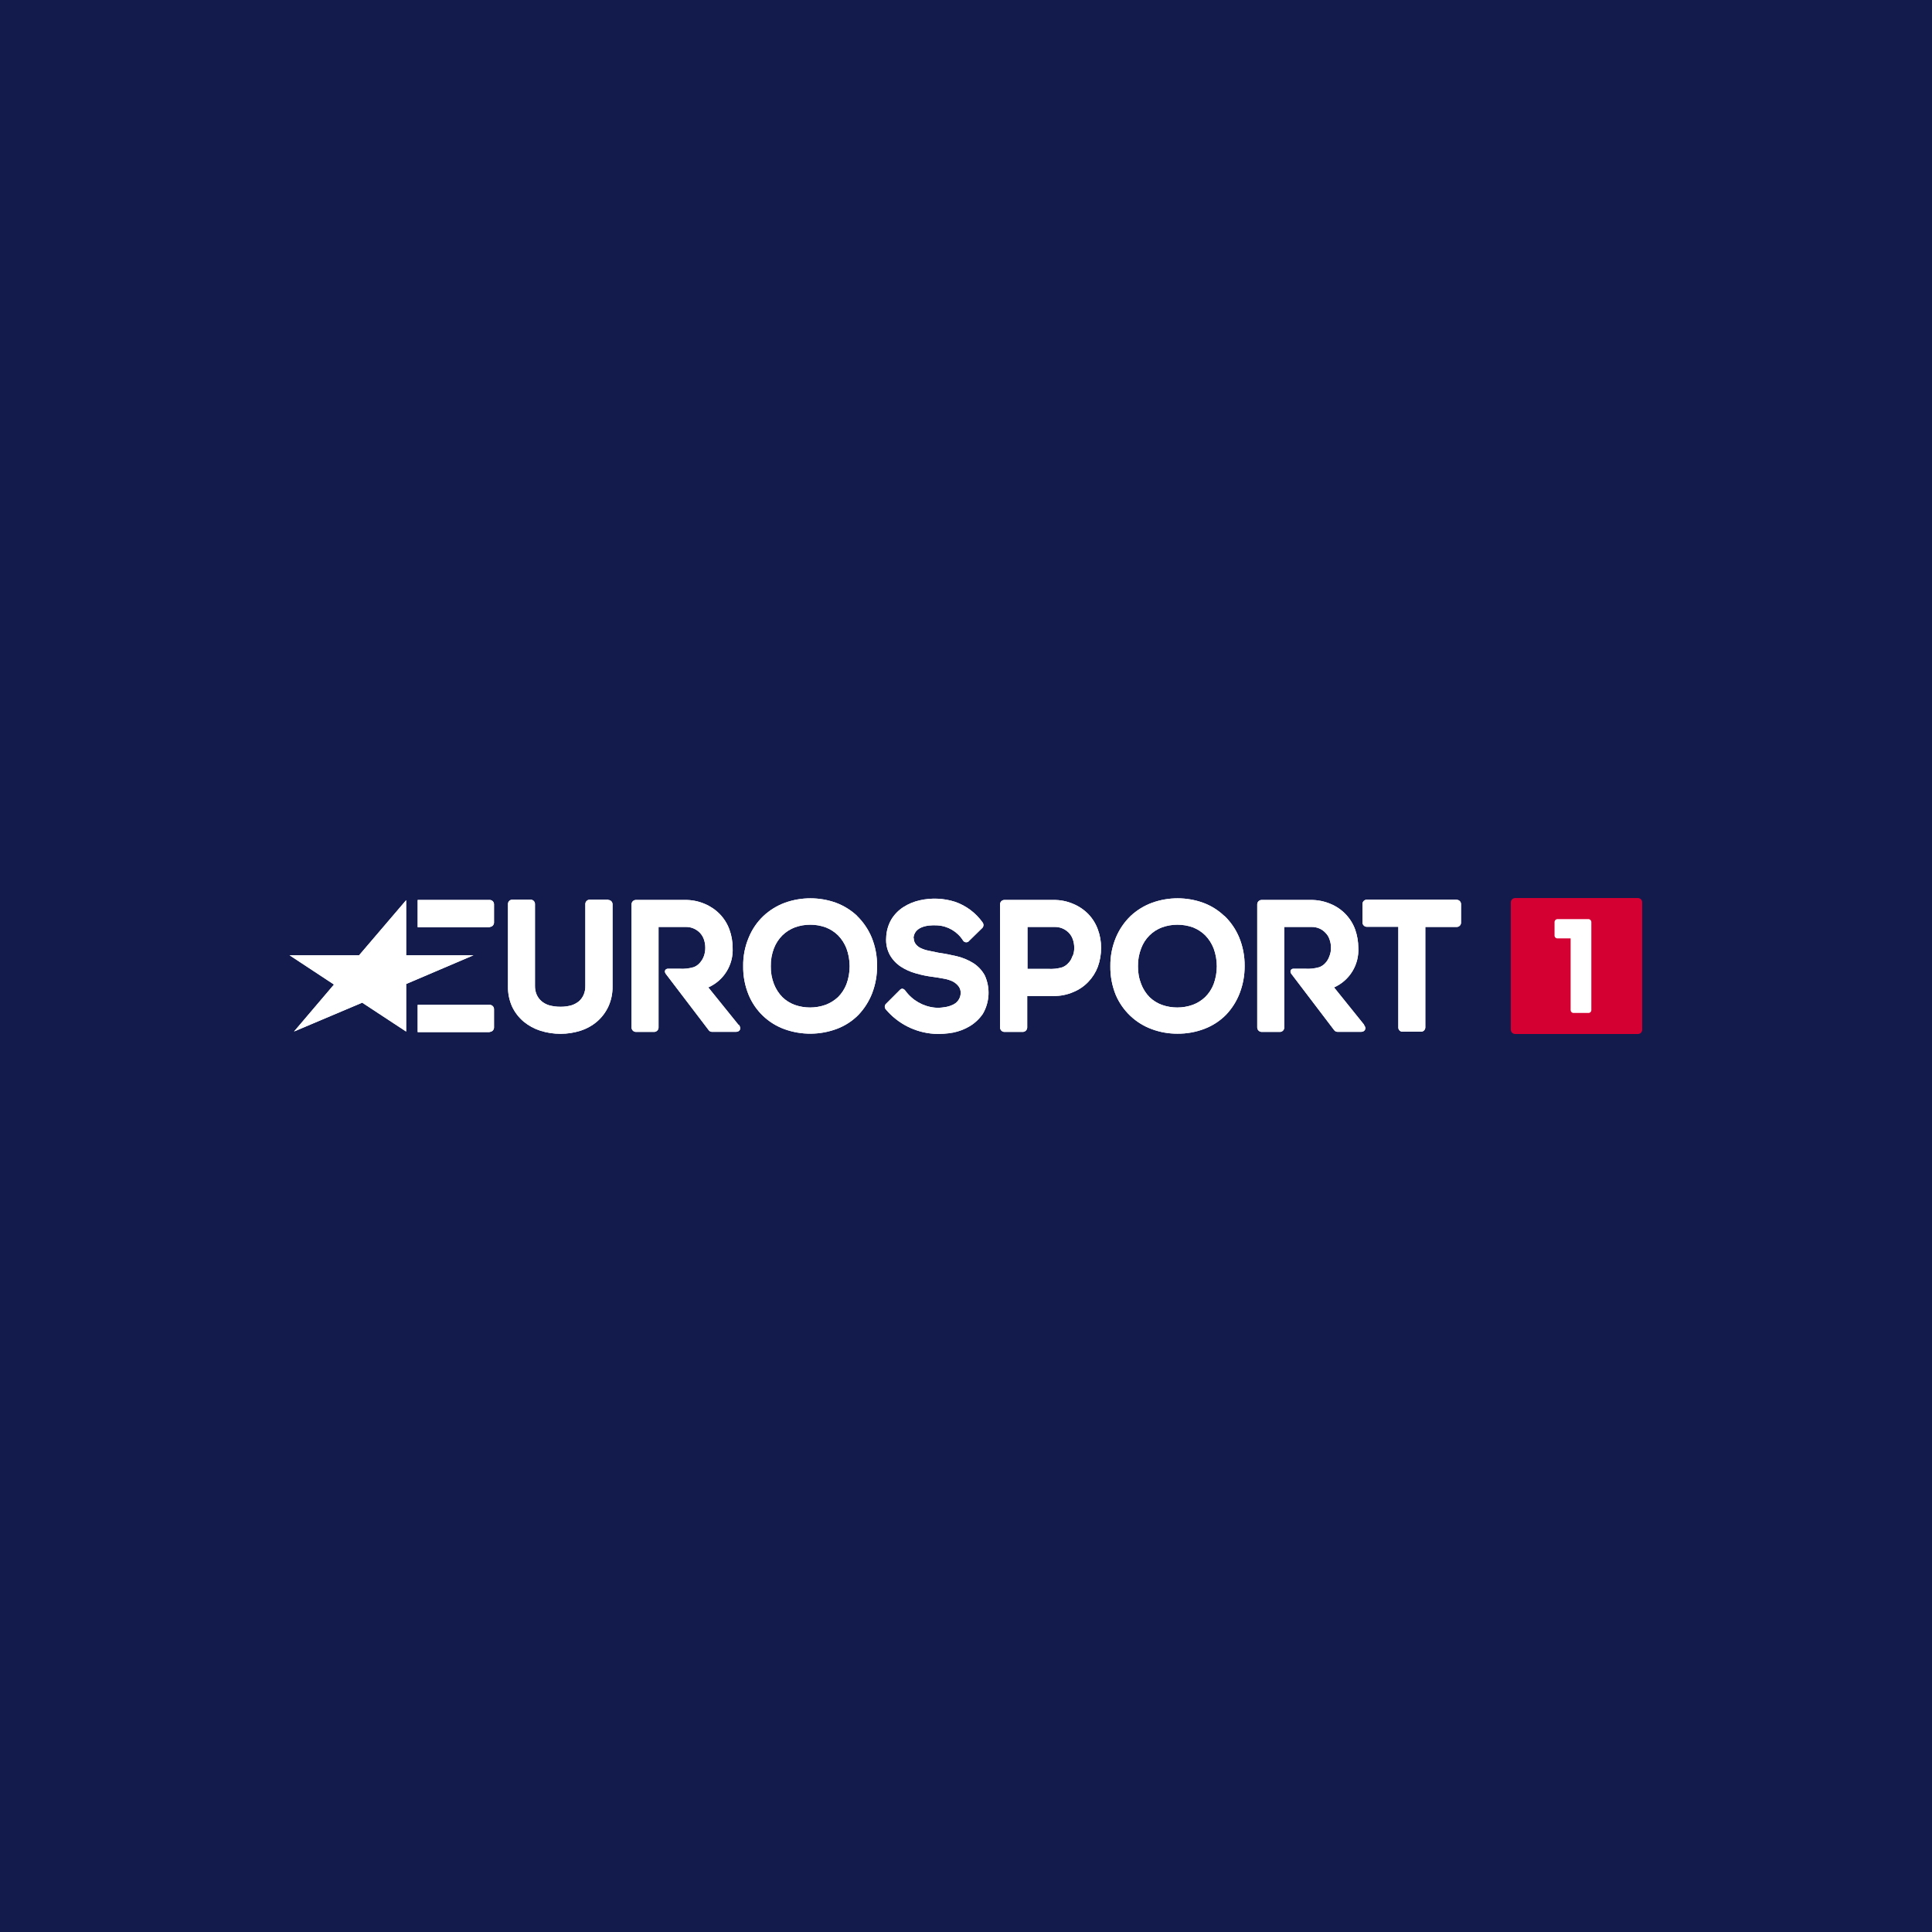
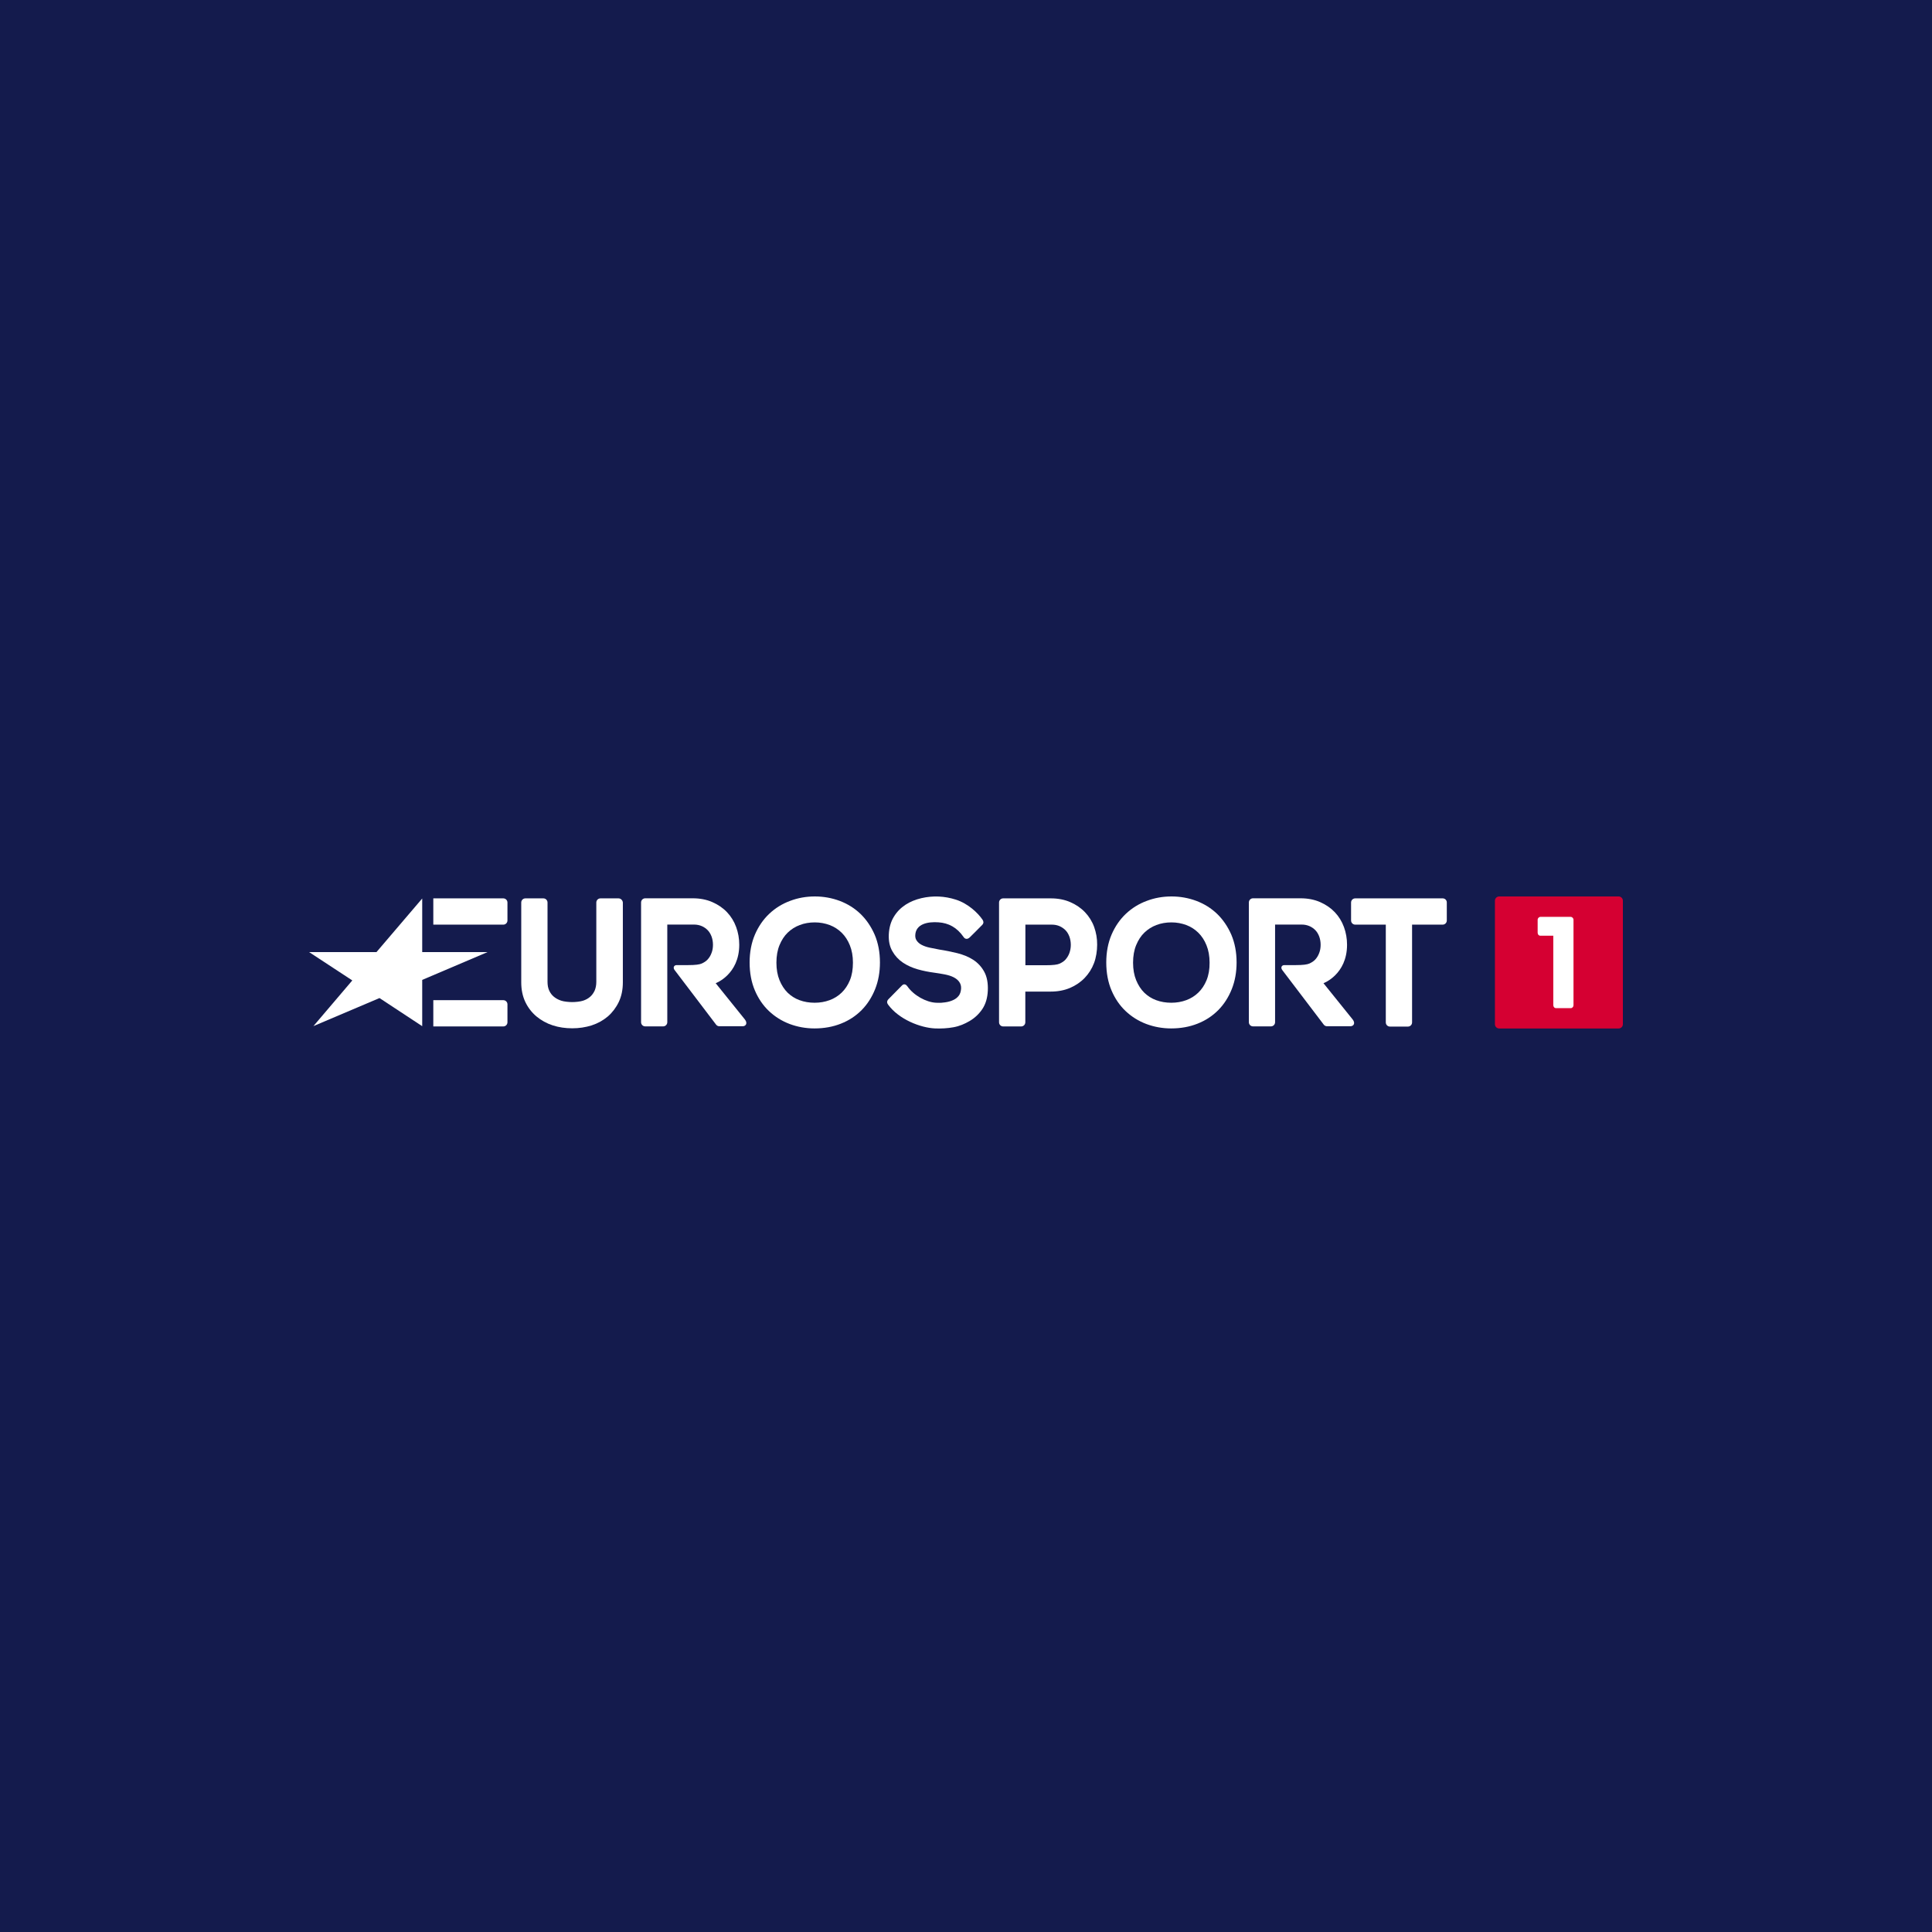
- <svg xmlns="http://www.w3.org/2000/svg" viewBox="0 0 283.46 283.46">
-   <defs>
-     <style>.cls-1{fill:#131b4d;}.cls-2{fill:#fff;}.cls-3{fill:#d50032;}</style>
-   </defs>
-   <g id="Layer_2" data-name="Layer 2">
-     <g id="Sport">
-       <g id="eurosport1">
-         <rect class="cls-1" width="283.46" height="283.46" />
-         <g id="logo">
-           <path class="cls-2" d="M59.59,151.35l-6.45-4.24-10,4.23L49,144.45l-6.51-4.29H52.68l6.91-8.09v8.09h9.87l-9.87,4.21v7" />
-           <path class="cls-2" d="M71.84,136a.65.65,0,0,0,.64-.62v-2.72a.63.63,0,0,0-.64-.62H61.28v4H71.84" />
-           <path class="cls-2" d="M71.84,151.4a.65.65,0,0,0,.64-.63v-2.71a.63.63,0,0,0-.64-.63H61.28v4H71.84" />
-           <path class="cls-2" d="M213.74,132H200.53a.64.64,0,0,0-.63.63v2.73a.65.65,0,0,0,.63.62h4.63v14.77a.61.61,0,0,0,.62.62h2.7a.63.63,0,0,0,.64-.62V136h4.62a.63.63,0,0,0,.62-.62v-2.73a.63.63,0,0,0-.62-.63" />
-           <path class="cls-2" d="M157.33,140.31a2.3,2.3,0,0,1-.59,1,2.33,2.33,0,0,1-.88.61,6,6,0,0,1-2.11.23h-3V136h4a2.81,2.81,0,0,1,2.08.87,2.69,2.69,0,0,1,.57.94,3.69,3.69,0,0,1,.21,1.25,3.1,3.1,0,0,1-.23,1.23Zm3.75-3.93a6.38,6.38,0,0,0-1.38-2.24,6.64,6.64,0,0,0-2.23-1.52,7.06,7.06,0,0,0-2.93-.58h-7.19a.63.63,0,0,0-.62.63v18.1a.64.64,0,0,0,.62.63h2.72a.66.66,0,0,0,.64-.63v-4.64h3.83a7,7,0,0,0,2.92-.57,6.34,6.34,0,0,0,2.22-1.51,6.54,6.54,0,0,0,1.39-2.2,8,8,0,0,0,.48-2.8,7.55,7.55,0,0,0-.47-2.67" />
-           <path class="cls-2" d="M134.07,137.59a1.37,1.37,0,0,0,.24.87,1.94,1.94,0,0,0,.71.61,4.77,4.77,0,0,0,1.21.41l1.5.31c.92.13,1.82.31,2.7.52a8.14,8.14,0,0,1,2.38,1,5,5,0,0,1,1.68,1.81,6.14,6.14,0,0,1-.29,5.63,6.2,6.2,0,0,1-1.93,1.82,7.63,7.63,0,0,1-2.43.93,12,12,0,0,1-2.79.18,10.13,10.13,0,0,1-7.08-3.58.59.59,0,0,1,.05-.85c.36-.35,2-2,2-2,.34-.37.66-.1.81.1a6.09,6.09,0,0,0,4.34,2.49,5.34,5.34,0,0,0,1.36-.06,4.08,4.08,0,0,0,1.22-.34,2,2,0,0,0,.83-.65,1.87,1.87,0,0,0,.37-1.07,1.55,1.55,0,0,0-.3-1,2.56,2.56,0,0,0-.84-.71,4.86,4.86,0,0,0-1.32-.42c-.54-.1-1.06-.19-1.59-.26a15.82,15.82,0,0,1-2.5-.51,7.79,7.79,0,0,1-2.24-1,5,5,0,0,1-1.6-1.71,4.59,4.59,0,0,1-.54-2.52,5.68,5.68,0,0,1,.75-2.68,5.6,5.6,0,0,1,1.77-1.82,7.41,7.41,0,0,1,2.41-1,9.89,9.89,0,0,1,5.2.23,8.28,8.28,0,0,1,4,3,.64.64,0,0,1,0,.8l-1.93,1.89a.55.55,0,0,1-.91,0,4.77,4.77,0,0,0-3.79-2.24c-1.61-.1-3.43.26-3.5,1.94" />
-           <path class="cls-2" d="M124.19,144.4a5.5,5.5,0,0,1-1.24,1.9,5.56,5.56,0,0,1-1.83,1.13,6.8,6.8,0,0,1-4.54,0,5.19,5.19,0,0,1-1.79-1.13,5.77,5.77,0,0,1-1.23-1.9,6.84,6.84,0,0,1-.47-2.64,6.93,6.93,0,0,1,.47-2.65,5.48,5.48,0,0,1,1.23-1.88,5.41,5.41,0,0,1,1.83-1.17,6.69,6.69,0,0,1,2.28-.39,6.53,6.53,0,0,1,2.23.39,5.31,5.31,0,0,1,1.83,1.17,5.77,5.77,0,0,1,1.23,1.91,7.59,7.59,0,0,1,0,5.26Zm1.59-10a9.23,9.23,0,0,0-3.13-1.95,11.11,11.11,0,0,0-7.49,0,9.36,9.36,0,0,0-3.16,1.95,9.13,9.13,0,0,0-2.15,3.16,10.37,10.37,0,0,0-.81,4.19,10.62,10.62,0,0,0,.8,4.22A9,9,0,0,0,115.1,151a11.15,11.15,0,0,0,7.72-.06,8.78,8.78,0,0,0,3.14-2.05,9.77,9.77,0,0,0,2-3.16,10.9,10.9,0,0,0,.72-4,10.72,10.72,0,0,0-.79-4.19,9.56,9.56,0,0,0-2.15-3.16" />
-           <path class="cls-2" d="M178.06,144.4a5.38,5.38,0,0,1-1.25,1.9,5.32,5.32,0,0,1-1.82,1.13,6.77,6.77,0,0,1-4.53,0,5.14,5.14,0,0,1-1.8-1.13,5.6,5.6,0,0,1-1.22-1.9,6.84,6.84,0,0,1-.48-2.64,6.93,6.93,0,0,1,.48-2.65,5.22,5.22,0,0,1,3.05-3.05,6.77,6.77,0,0,1,4.53,0,5.32,5.32,0,0,1,1.81,1.17,5.77,5.77,0,0,1,1.23,1.91,7.59,7.59,0,0,1,0,5.26Zm1.58-10a9,9,0,0,0-3.12-1.95,11.08,11.08,0,0,0-7.48,0,9.31,9.31,0,0,0-3.17,1.95,9.56,9.56,0,0,0-2.15,3.16,10.54,10.54,0,0,0-.81,4.19,10.8,10.8,0,0,0,.79,4.22A9.18,9.18,0,0,0,169,151a10.67,10.67,0,0,0,3.74.66,10.8,10.8,0,0,0,4-.72,8.87,8.87,0,0,0,3.14-2.05,9.59,9.59,0,0,0,2-3.16,10.91,10.91,0,0,0,.73-4,10.72,10.72,0,0,0-.8-4.19,9.43,9.43,0,0,0-2.16-3.16" />
-           <path class="cls-2" d="M89.24,132H86.52a.64.64,0,0,0-.64.63v12a3.16,3.16,0,0,1-.25,1.33,2.8,2.8,0,0,1-.68.94,3.41,3.41,0,0,1-1.08.59,5.68,5.68,0,0,1-1.63.22,6.11,6.11,0,0,1-1.69-.22,3.16,3.16,0,0,1-1.09-.59,2.75,2.75,0,0,1-.71-.94,3.15,3.15,0,0,1-.26-1.33v-12a.63.63,0,0,0-.62-.63H75.15a.63.63,0,0,0-.62.63v12.07a6.92,6.92,0,0,0,.61,3,6.52,6.52,0,0,0,1.7,2.2,7.44,7.44,0,0,0,2.45,1.33,9.79,9.79,0,0,0,2.95.45,9.69,9.69,0,0,0,2.92-.45,7.09,7.09,0,0,0,2.44-1.35,6.62,6.62,0,0,0,1.65-2.18,6.81,6.81,0,0,0,.62-3V132.67a.63.63,0,0,0-.63-.63" />
-           <path class="cls-2" d="M108.34,150.35l-4.42-5.48a6,6,0,0,0,3.57-5.82,7.78,7.78,0,0,0-.47-2.67,6.4,6.4,0,0,0-1.39-2.24,6.7,6.7,0,0,0-2.22-1.52,7.13,7.13,0,0,0-3-.58H93.29a.64.64,0,0,0-.63.63v18.1a.65.65,0,0,0,.63.63H96a.65.65,0,0,0,.62-.63V136h4a2.73,2.73,0,0,1,1.16.23,2.82,2.82,0,0,1,.92.64,2.69,2.69,0,0,1,.57.94,3.69,3.69,0,0,1,.21,1.25,3.49,3.49,0,0,1-.21,1.23,3,3,0,0,1-.61,1,2.18,2.18,0,0,1-.88.61,6,6,0,0,1-2.11.23H98c-.34,0-.6.31-.34.72l6.3,8.27a.59.59,0,0,0,.51.27H108c.51,0,.85-.48.39-1.05" />
-           <path class="cls-2" d="M200.14,150.35l-4.41-5.48a6,6,0,0,0,3.56-5.82,8.28,8.28,0,0,0-.46-2.67,6.46,6.46,0,0,0-3.61-3.76,7.22,7.22,0,0,0-2.95-.58H185.1a.65.65,0,0,0-.64.63v18.1a.66.66,0,0,0,.64.63h2.7a.63.63,0,0,0,.62-.63V136h4a2.81,2.81,0,0,1,1.17.23,2.6,2.6,0,0,1,.89.64,2.33,2.33,0,0,1,.58.94,3.46,3.46,0,0,1,.22,1.25,3.1,3.1,0,0,1-.23,1.23,2.78,2.78,0,0,1-.59,1,2.33,2.33,0,0,1-.88.61,6.07,6.07,0,0,1-2.11.23h-1.7c-.33,0-.58.31-.33.72l6.29,8.27a.62.62,0,0,0,.52.27h3.46c.51,0,.86-.48.39-1.05" />
-           <path class="cls-2" d="M59.59,151.35l-6.45-4.24-10,4.23L49,144.45l-6.51-4.29H52.68l6.91-8.09v8.09h9.87l-9.87,4.21v7" />
-           <path class="cls-2" d="M71.84,136a.65.65,0,0,0,.64-.62v-2.72a.63.63,0,0,0-.64-.62H61.28v4H71.84" />
-           <path class="cls-2" d="M71.84,151.4a.65.65,0,0,0,.64-.63v-2.71a.63.63,0,0,0-.64-.63H61.28v4H71.84" />
-           <path class="cls-2" d="M213.74,132H200.53a.64.64,0,0,0-.63.63v2.73a.65.65,0,0,0,.63.62h4.63v14.77a.61.61,0,0,0,.62.62h2.7a.63.63,0,0,0,.64-.62V136h4.62a.63.63,0,0,0,.62-.62v-2.73a.63.63,0,0,0-.62-.63" />
-           <path class="cls-2" d="M157.33,140.31a2.3,2.3,0,0,1-.59,1,2.33,2.33,0,0,1-.88.61,6,6,0,0,1-2.11.23h-3V136h4a2.81,2.81,0,0,1,2.08.87,2.69,2.69,0,0,1,.57.94,3.69,3.69,0,0,1,.21,1.25,3.1,3.1,0,0,1-.23,1.23Zm3.75-3.93a6.38,6.38,0,0,0-1.38-2.24,6.64,6.64,0,0,0-2.23-1.52,7.06,7.06,0,0,0-2.93-.58h-7.19a.63.63,0,0,0-.62.63v18.1a.64.64,0,0,0,.62.63h2.72a.66.66,0,0,0,.64-.63v-4.64h3.83a7,7,0,0,0,2.92-.57,6.34,6.34,0,0,0,2.22-1.51,6.54,6.54,0,0,0,1.39-2.2,8,8,0,0,0,.48-2.8,7.55,7.55,0,0,0-.47-2.67" />
-           <path class="cls-2" d="M134.07,137.59a1.37,1.37,0,0,0,.24.87,1.94,1.94,0,0,0,.71.61,4.77,4.77,0,0,0,1.21.41l1.5.31c.92.13,1.82.31,2.7.52a8.14,8.14,0,0,1,2.38,1,5,5,0,0,1,1.68,1.81,6.14,6.14,0,0,1-.29,5.63,6.2,6.2,0,0,1-1.93,1.82,7.63,7.63,0,0,1-2.43.93,12,12,0,0,1-2.79.18,10.13,10.13,0,0,1-7.08-3.58.59.59,0,0,1,.05-.85c.36-.35,2-2,2-2,.34-.37.66-.1.81.1a6.09,6.09,0,0,0,4.34,2.49,5.34,5.34,0,0,0,1.36-.06,4.08,4.08,0,0,0,1.22-.34,2,2,0,0,0,.83-.65,1.87,1.87,0,0,0,.37-1.07,1.55,1.55,0,0,0-.3-1,2.56,2.56,0,0,0-.84-.71,4.86,4.86,0,0,0-1.32-.42c-.54-.1-1.06-.19-1.59-.26a15.82,15.82,0,0,1-2.5-.51,7.79,7.79,0,0,1-2.24-1,5,5,0,0,1-1.6-1.71,4.59,4.59,0,0,1-.54-2.52,5.68,5.68,0,0,1,.75-2.68,5.6,5.6,0,0,1,1.77-1.82,7.41,7.41,0,0,1,2.41-1,9.89,9.89,0,0,1,5.2.23,8.28,8.28,0,0,1,4,3,.64.64,0,0,1,0,.8l-1.93,1.89a.55.55,0,0,1-.91,0,4.77,4.77,0,0,0-3.79-2.24c-1.61-.1-3.43.26-3.5,1.94" />
-           <path class="cls-2" d="M124.19,144.4a5.5,5.5,0,0,1-1.24,1.9,5.56,5.56,0,0,1-1.83,1.13,6.8,6.8,0,0,1-4.54,0,5.19,5.19,0,0,1-1.79-1.13,5.77,5.77,0,0,1-1.23-1.9,6.84,6.84,0,0,1-.47-2.64,6.93,6.93,0,0,1,.47-2.65,5.48,5.48,0,0,1,1.23-1.88,5.41,5.41,0,0,1,1.83-1.17,6.69,6.69,0,0,1,2.28-.39,6.53,6.53,0,0,1,2.23.39,5.31,5.31,0,0,1,1.83,1.17,5.77,5.77,0,0,1,1.23,1.91,7.59,7.59,0,0,1,0,5.26Zm1.59-10a9.23,9.23,0,0,0-3.13-1.95,11.11,11.11,0,0,0-7.49,0,9.36,9.36,0,0,0-3.16,1.95,9.13,9.13,0,0,0-2.15,3.16,10.37,10.37,0,0,0-.81,4.19,10.62,10.62,0,0,0,.8,4.22A9,9,0,0,0,115.1,151a11.15,11.15,0,0,0,7.72-.06,8.78,8.78,0,0,0,3.14-2.05,9.77,9.77,0,0,0,2-3.16,10.9,10.9,0,0,0,.72-4,10.72,10.72,0,0,0-.79-4.19,9.56,9.56,0,0,0-2.15-3.16" />
-           <path class="cls-2" d="M178.06,144.4a5.38,5.38,0,0,1-1.25,1.9,5.32,5.32,0,0,1-1.82,1.13,6.77,6.77,0,0,1-4.53,0,5.14,5.14,0,0,1-1.8-1.13,5.6,5.6,0,0,1-1.22-1.9,6.84,6.84,0,0,1-.48-2.64,6.93,6.93,0,0,1,.48-2.65,5.22,5.22,0,0,1,3.05-3.05,6.77,6.77,0,0,1,4.53,0,5.32,5.32,0,0,1,1.81,1.17,5.77,5.77,0,0,1,1.23,1.91,7.59,7.59,0,0,1,0,5.26Zm1.58-10a9,9,0,0,0-3.12-1.95,11.08,11.08,0,0,0-7.48,0,9.31,9.31,0,0,0-3.17,1.95,9.56,9.56,0,0,0-2.15,3.16,10.54,10.54,0,0,0-.81,4.19,10.8,10.8,0,0,0,.79,4.22A9.18,9.18,0,0,0,169,151a10.67,10.67,0,0,0,3.74.66,10.8,10.8,0,0,0,4-.72,8.87,8.87,0,0,0,3.14-2.05,9.59,9.59,0,0,0,2-3.16,10.91,10.91,0,0,0,.73-4,10.72,10.72,0,0,0-.8-4.19,9.43,9.43,0,0,0-2.16-3.16" />
-           <path class="cls-2" d="M89.24,132H86.52a.64.64,0,0,0-.64.63v12a3.16,3.16,0,0,1-.25,1.33,2.8,2.8,0,0,1-.68.94,3.41,3.41,0,0,1-1.08.59,5.68,5.68,0,0,1-1.63.22,6.11,6.11,0,0,1-1.69-.22,3.16,3.16,0,0,1-1.09-.59,2.75,2.75,0,0,1-.71-.94,3.15,3.15,0,0,1-.26-1.33v-12a.63.63,0,0,0-.62-.63H75.15a.63.63,0,0,0-.62.63v12.07a6.92,6.92,0,0,0,.61,3,6.52,6.52,0,0,0,1.7,2.2,7.44,7.44,0,0,0,2.45,1.33,9.79,9.79,0,0,0,2.95.45,9.69,9.69,0,0,0,2.92-.45,7.09,7.09,0,0,0,2.44-1.35,6.62,6.62,0,0,0,1.65-2.18,6.81,6.81,0,0,0,.62-3V132.67a.63.63,0,0,0-.63-.63" />
-           <path class="cls-2" d="M108.34,150.35l-4.42-5.48a6,6,0,0,0,3.57-5.82,7.78,7.78,0,0,0-.47-2.67,6.4,6.4,0,0,0-1.39-2.24,6.7,6.7,0,0,0-2.22-1.52,7.13,7.13,0,0,0-3-.58H93.29a.64.64,0,0,0-.63.63v18.1a.65.65,0,0,0,.63.63H96a.65.65,0,0,0,.62-.63V136h4a2.73,2.73,0,0,1,1.16.23,2.82,2.82,0,0,1,.92.64,2.69,2.69,0,0,1,.57.94,3.69,3.69,0,0,1,.21,1.25,3.49,3.49,0,0,1-.21,1.23,3,3,0,0,1-.61,1,2.18,2.18,0,0,1-.88.61,6,6,0,0,1-2.11.23H98c-.34,0-.6.31-.34.72l6.3,8.27a.59.59,0,0,0,.51.27H108c.51,0,.85-.48.39-1.05" />
-           <path class="cls-2" d="M200.14,150.35l-4.41-5.48a6,6,0,0,0,3.56-5.82,8.28,8.28,0,0,0-.46-2.67,6.46,6.46,0,0,0-3.61-3.76,7.22,7.22,0,0,0-2.95-.58H185.1a.65.65,0,0,0-.64.63v18.1a.66.66,0,0,0,.64.63h2.7a.63.63,0,0,0,.62-.63V136h4a2.81,2.81,0,0,1,1.17.23,2.6,2.6,0,0,1,.89.64,2.33,2.33,0,0,1,.58.94,3.46,3.46,0,0,1,.22,1.25,3.1,3.1,0,0,1-.23,1.23,2.78,2.78,0,0,1-.59,1,2.33,2.33,0,0,1-.88.61,6.07,6.07,0,0,1-2.11.23h-1.7c-.33,0-.58.31-.33.72l6.29,8.27a.62.62,0,0,0,.52.27h3.46c.51,0,.86-.48.39-1.05" />
-           <path class="cls-3" d="M240.31,151.71h-18a.65.65,0,0,1-.65-.65V132.41a.65.65,0,0,1,.65-.65h18a.63.63,0,0,1,.63.65v18.65a.63.63,0,0,1-.63.65" />
-           <path class="cls-2" d="M233.48,135.29a.44.44,0,0,0-.43-.44h-4.52a.44.44,0,0,0-.45.44v1.94a.42.42,0,0,0,.43.45h1.93v10.5a.43.43,0,0,0,.43.44h2.19a.42.42,0,0,0,.42-.44V135.29" />
-         </g>
-       </g>
-     </g>
-   </g>
+ <svg xmlns="http://www.w3.org/2000/svg" width="250" height="250" viewBox="0 0 250 250" fill="none">
+   <rect width="250" height="250" fill="#141B4D" />
+   <path d="M54.634 132.787L49.107 129.148L40.555 132.779L45.587 126.867L40 123.202H48.714L54.634 116.265V123.202H63.084L54.634 126.799V132.787Z" fill="white" />
+   <path d="M65.125 119.648C65.424 119.648 65.664 119.409 65.664 119.11V116.786C65.664 116.487 65.424 116.248 65.125 116.248H56.07V119.648H65.125Z" fill="white" />
+   <path d="M65.125 132.821C65.424 132.821 65.664 132.582 65.664 132.283V129.959C65.664 129.66 65.424 129.421 65.125 129.421H56.07V132.821H65.125Z" fill="white" />
+   <path d="M186.686 116.248H175.366C175.067 116.248 174.828 116.487 174.828 116.786V119.11C174.828 119.409 175.067 119.648 175.366 119.648H179.322V132.3C179.322 132.599 179.561 132.839 179.86 132.839H182.184C182.483 132.839 182.722 132.599 182.722 132.3V119.648H186.677C186.976 119.648 187.215 119.409 187.215 119.11V116.786C187.224 116.487 186.985 116.248 186.686 116.248Z" fill="white" />
+   <path d="M141.587 119.964C141.322 119.229 140.92 118.589 140.399 118.042C139.878 117.495 139.237 117.059 138.494 116.735C137.751 116.41 136.905 116.248 135.974 116.248H129.814C129.515 116.248 129.276 116.487 129.276 116.786V132.283C129.276 132.582 129.515 132.821 129.814 132.821H132.138C132.437 132.821 132.676 132.582 132.676 132.283V128.311H135.965C136.888 128.311 137.734 128.148 138.468 127.832C139.203 127.516 139.844 127.08 140.365 126.534C140.886 125.987 141.288 125.355 141.561 124.637C141.834 123.928 141.971 123.031 141.971 122.245C141.979 121.451 141.843 120.682 141.587 119.964ZM138.374 123.339C138.255 123.663 138.075 123.945 137.862 124.184C137.648 124.415 137.4 124.56 137.11 124.697C136.819 124.825 136.307 124.902 135.299 124.902H132.685V119.648H136.11C136.478 119.648 136.811 119.716 137.11 119.844C137.409 119.981 137.674 120.161 137.887 120.383C138.101 120.605 138.263 120.887 138.383 121.203C138.502 121.536 138.562 121.895 138.562 122.271C138.562 122.655 138.494 123.005 138.374 123.339Z" fill="white" />
+   <path d="M118.435 121.006C118.418 121.348 118.511 121.562 118.64 121.741C118.785 121.946 118.99 122.125 119.255 122.262C119.545 122.416 119.887 122.535 120.28 122.621C120.707 122.715 121.143 122.8 121.57 122.877C122.356 122.997 123.133 123.159 123.877 123.339C124.654 123.535 125.337 123.817 125.927 124.193C126.533 124.586 127.012 125.107 127.362 125.748C127.712 126.388 127.866 127.209 127.824 128.183C127.781 129.131 127.542 129.934 127.106 130.583C126.679 131.215 126.123 131.736 125.466 132.121C124.816 132.497 124.176 132.779 123.39 132.924C122.612 133.069 121.741 133.112 120.989 133.078C119.101 132.992 116.324 131.916 114.923 130.002C114.812 129.848 114.676 129.592 114.975 129.285C115.274 128.977 116.709 127.525 116.709 127.525C116.999 127.217 117.281 127.439 117.401 127.61C118.221 128.806 119.844 129.695 121.126 129.754C121.801 129.78 121.877 129.754 122.296 129.703C122.681 129.652 123.014 129.558 123.33 129.413C123.62 129.285 123.859 129.105 124.056 128.857C124.235 128.627 124.338 128.311 124.364 127.935C124.389 127.576 124.287 127.285 124.124 127.055C123.945 126.799 123.697 126.611 123.398 126.457C123.065 126.286 122.681 126.175 122.253 126.089C121.801 126.004 121.348 125.927 120.904 125.867C120.177 125.773 119.451 125.628 118.759 125.432C118.042 125.227 117.392 124.936 116.846 124.569C116.273 124.184 115.812 123.689 115.479 123.099C115.128 122.493 114.975 121.801 115.009 120.929C115.052 120.049 115.265 119.281 115.658 118.64C116.043 117.999 116.555 117.478 117.17 117.076C117.768 116.683 118.469 116.402 119.229 116.222C120.716 115.88 122.202 115.94 123.68 116.41C125.269 116.914 126.542 118.136 127.132 118.999C127.243 119.161 127.345 119.409 127.114 119.665C126.884 119.921 125.483 121.297 125.483 121.297C125.184 121.587 124.868 121.519 124.697 121.263C123.834 119.998 122.723 119.434 121.442 119.349C120.049 119.246 118.503 119.554 118.435 121.006Z" fill="white" />
+   <path d="M111.335 118.247C110.566 117.512 109.669 116.957 108.653 116.572C107.645 116.196 106.568 116 105.44 116C104.33 116 103.253 116.188 102.245 116.572C101.22 116.948 100.315 117.512 99.537 118.247C98.76 118.982 98.136 119.887 97.683 120.946C97.231 122.006 97 123.219 97 124.543C97 125.884 97.231 127.106 97.675 128.148C98.119 129.199 98.734 130.105 99.503 130.831C100.272 131.557 101.169 132.121 102.186 132.505C103.194 132.881 104.27 133.078 105.398 133.078C106.628 133.078 107.773 132.873 108.806 132.463C109.849 132.053 110.746 131.463 111.498 130.703C112.241 129.951 112.822 129.037 113.24 127.995C113.659 126.952 113.864 125.79 113.864 124.543C113.864 123.21 113.633 122.006 113.181 120.946C112.719 119.887 112.096 118.982 111.335 118.247ZM109.977 126.841C109.712 127.482 109.353 128.02 108.909 128.447C108.465 128.875 107.935 129.208 107.346 129.421C106.748 129.643 106.098 129.754 105.415 129.754C104.714 129.754 104.056 129.643 103.458 129.421C102.869 129.208 102.356 128.875 101.921 128.456C101.485 128.029 101.135 127.482 100.87 126.841C100.605 126.192 100.468 125.432 100.468 124.569C100.468 123.706 100.605 122.937 100.87 122.296C101.135 121.656 101.485 121.109 101.929 120.682C102.373 120.254 102.895 119.921 103.484 119.699C104.082 119.469 104.74 119.357 105.432 119.357C106.115 119.357 106.756 119.477 107.354 119.699C107.944 119.921 108.465 120.254 108.909 120.69C109.353 121.126 109.712 121.673 109.968 122.313C110.233 122.963 110.37 123.714 110.37 124.569C110.37 125.432 110.242 126.192 109.977 126.841Z" fill="white" />
+   <path d="M157.485 118.247C156.716 117.512 155.819 116.957 154.803 116.572C153.795 116.196 152.718 116 151.591 116C150.48 116 149.403 116.188 148.395 116.572C147.37 116.948 146.465 117.512 145.687 118.247C144.91 118.982 144.286 119.887 143.833 120.946C143.381 122.006 143.15 123.219 143.15 124.543C143.15 125.884 143.381 127.106 143.825 128.148C144.269 129.199 144.884 130.105 145.653 130.831C146.422 131.557 147.319 132.121 148.336 132.505C149.344 132.881 150.42 133.078 151.548 133.078C152.778 133.078 153.923 132.873 154.957 132.463C155.999 132.053 156.896 131.463 157.648 130.703C158.391 129.951 158.972 129.037 159.39 127.995C159.809 126.952 160.014 125.79 160.014 124.543C160.014 123.21 159.783 122.006 159.331 120.946C158.869 119.887 158.246 118.982 157.485 118.247ZM156.127 126.841C155.862 127.482 155.503 128.02 155.059 128.447C154.615 128.875 154.085 129.208 153.496 129.421C152.898 129.643 152.248 129.754 151.565 129.754C150.864 129.754 150.207 129.643 149.609 129.421C149.019 129.208 148.506 128.875 148.071 128.456C147.635 128.029 147.285 127.482 147.02 126.841C146.755 126.192 146.618 125.432 146.618 124.569C146.618 123.706 146.755 122.937 147.02 122.296C147.285 121.656 147.635 121.109 148.079 120.682C148.524 120.254 149.045 119.921 149.634 119.699C150.232 119.469 150.89 119.357 151.582 119.357C152.265 119.357 152.906 119.477 153.504 119.699C154.094 119.921 154.615 120.254 155.059 120.69C155.503 121.126 155.862 121.673 156.118 122.313C156.383 122.963 156.52 123.714 156.52 124.569C156.528 125.432 156.392 126.192 156.127 126.841Z" fill="white" />
+   <path d="M80.033 116.248H77.701C77.402 116.248 77.163 116.487 77.163 116.786V127.046C77.163 127.482 77.086 127.866 76.949 128.183C76.804 128.499 76.607 128.772 76.36 128.986C76.103 129.208 75.796 129.379 75.445 129.49C75.087 129.609 74.472 129.669 74.044 129.669C73.617 129.669 72.968 129.609 72.601 129.481C72.242 129.361 71.926 129.191 71.661 128.968C71.405 128.755 71.208 128.49 71.063 128.174C70.918 127.858 70.849 127.473 70.849 127.038V116.786C70.849 116.487 70.61 116.248 70.311 116.248H67.987C67.688 116.248 67.449 116.487 67.449 116.786V127.123C67.449 128.071 67.629 128.926 67.979 129.66C68.329 130.395 68.816 131.019 69.423 131.531C70.029 132.035 70.738 132.428 71.533 132.685C72.319 132.941 73.165 133.061 74.053 133.061C74.933 133.061 75.77 132.933 76.556 132.685C77.351 132.428 78.051 132.035 78.649 131.531C79.239 131.019 79.717 130.387 80.067 129.66C80.418 128.926 80.597 128.071 80.597 127.123V116.786C80.571 116.487 80.324 116.248 80.033 116.248Z" fill="white" />
+   <path d="M96.385 131.916L92.609 127.226C92.609 127.226 95.659 126.115 95.659 122.245C95.659 121.451 95.522 120.673 95.257 119.955C94.992 119.229 94.591 118.58 94.07 118.033C93.548 117.486 92.908 117.051 92.164 116.726C91.421 116.402 90.575 116.239 89.644 116.239H83.493C83.194 116.239 82.955 116.478 82.955 116.777V132.275C82.955 132.574 83.194 132.813 83.493 132.813H85.808C86.107 132.813 86.347 132.574 86.347 132.275V119.639H89.806C90.174 119.639 90.507 119.708 90.806 119.836C91.105 119.964 91.37 120.152 91.584 120.374C91.797 120.596 91.959 120.878 92.079 121.194C92.199 121.527 92.258 121.886 92.258 122.262C92.258 122.638 92.199 122.997 92.07 123.321C91.951 123.646 91.78 123.928 91.558 124.167C91.344 124.398 91.097 124.543 90.806 124.68C90.516 124.808 90.003 124.885 88.995 124.885H87.551C87.269 124.885 87.047 125.141 87.269 125.491L92.651 132.574C92.754 132.719 92.916 132.796 93.087 132.796H96.06C96.496 132.821 96.786 132.42 96.385 131.916Z" fill="white" />
+   <path d="M175.033 131.916L171.257 127.226C171.257 127.226 174.307 126.115 174.307 122.245C174.307 121.451 174.17 120.673 173.905 119.955C173.64 119.229 173.239 118.58 172.718 118.033C172.197 117.486 171.556 117.051 170.813 116.726C170.069 116.402 169.224 116.239 168.292 116.239H162.141C161.842 116.239 161.603 116.478 161.603 116.777V132.275C161.603 132.574 161.842 132.813 162.141 132.813H164.457C164.756 132.813 164.995 132.574 164.995 132.275V119.639H168.438C168.805 119.639 169.138 119.708 169.437 119.836C169.736 119.964 170.001 120.152 170.215 120.374C170.428 120.596 170.59 120.878 170.71 121.194C170.83 121.527 170.889 121.886 170.889 122.262C170.889 122.638 170.83 122.997 170.702 123.321C170.582 123.646 170.411 123.928 170.189 124.167C169.975 124.398 169.728 124.543 169.437 124.68C169.147 124.808 168.634 124.885 167.626 124.885H166.182C165.9 124.885 165.678 125.141 165.9 125.491L171.282 132.574C171.385 132.719 171.547 132.796 171.718 132.796H174.691C175.144 132.821 175.434 132.42 175.033 131.916Z" fill="white" />
+   <path d="M209.445 133.086H193.999C193.691 133.086 193.443 132.839 193.443 132.531V116.555C193.443 116.248 193.691 116 193.999 116H209.445C209.752 116 210 116.248 210 116.555V132.531C210 132.839 209.752 133.086 209.445 133.086Z" fill="#D50032" />
+   <path d="M203.61 119.024C203.61 118.811 203.439 118.64 203.225 118.64H199.355C199.142 118.64 198.971 118.811 198.971 119.024V120.69C198.971 120.921 199.116 121.083 199.338 121.083H200.996V130.071C200.996 130.284 201.149 130.455 201.363 130.455H203.242C203.456 130.455 203.61 130.284 203.61 130.071V119.024Z" fill="white" />
</svg>
